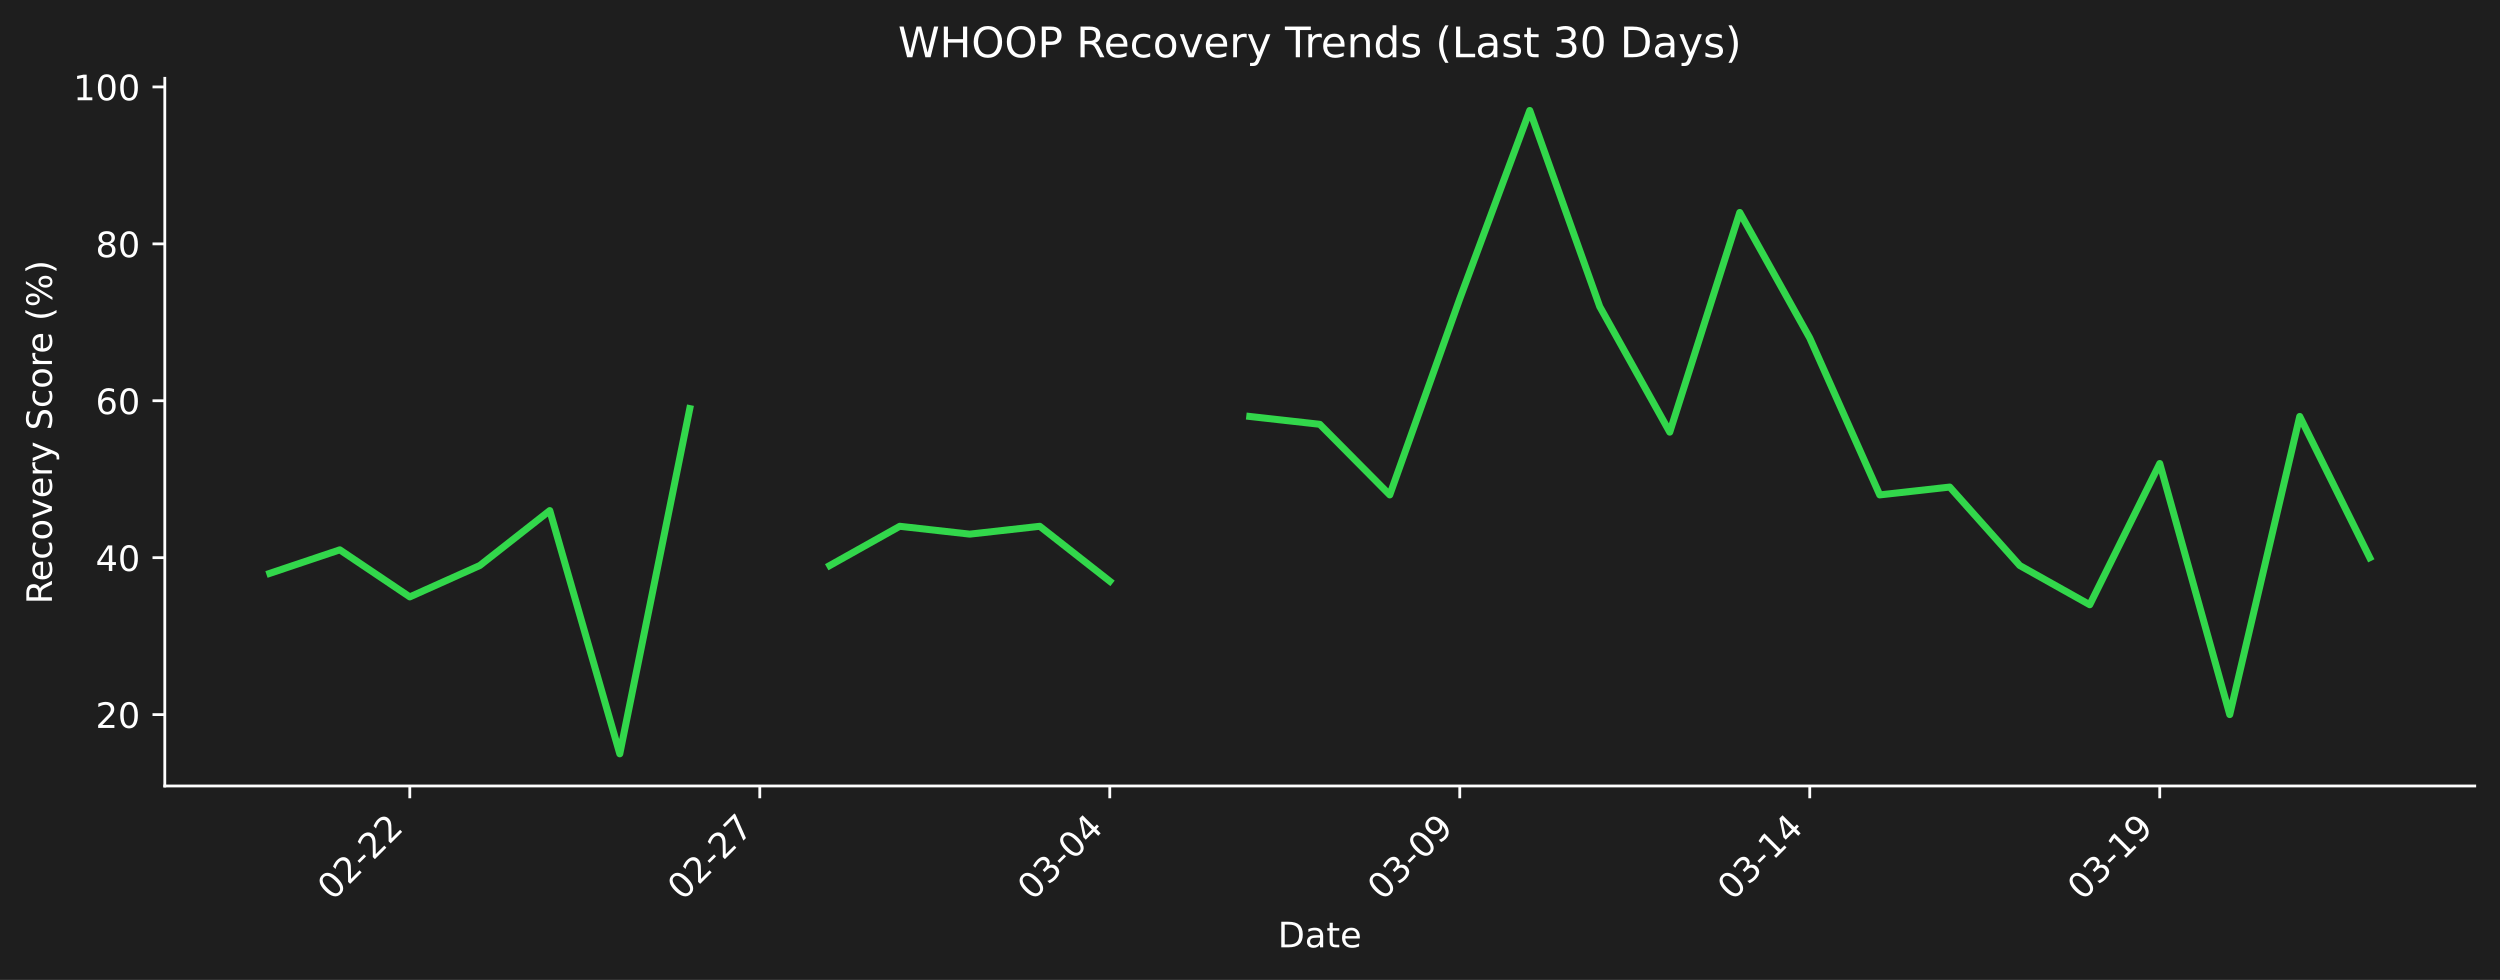
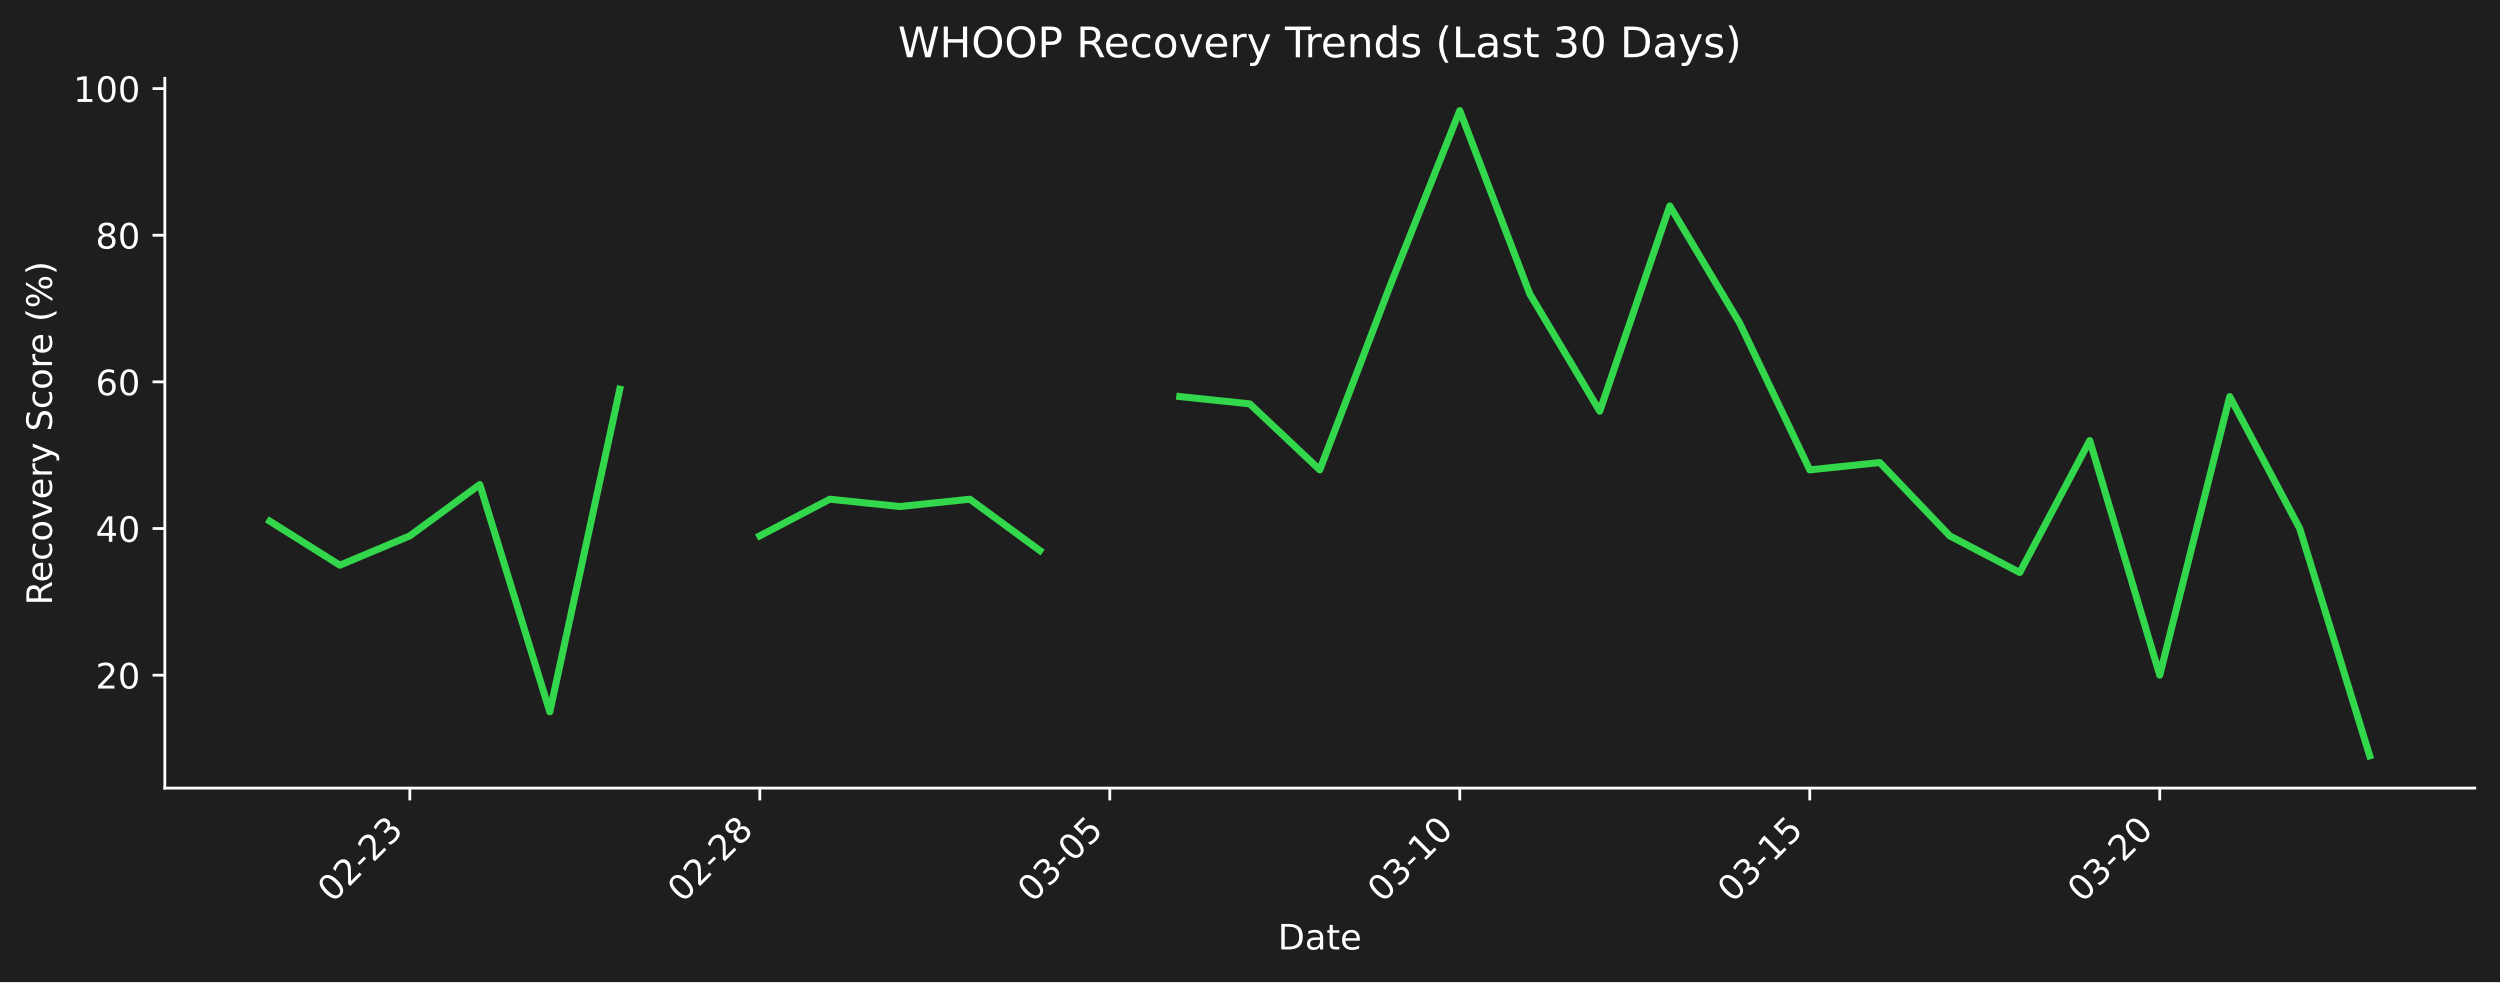
- <svg xmlns="http://www.w3.org/2000/svg" xmlns:xlink="http://www.w3.org/1999/xlink" width="712.496pt" height="279.271pt" viewBox="0 0 712.496 279.271" version="1.1">
+ <svg xmlns="http://www.w3.org/2000/svg" xmlns:xlink="http://www.w3.org/1999/xlink" width="712.361pt" height="279.832pt" viewBox="0 0 712.361 279.832" version="1.1">
  <defs>
    <style type="text/css">*{stroke-linejoin: round; stroke-linecap: butt}</style>
  </defs>
  <g id="figure_1">
    <g id="patch_1">
-       <path d="M 0 279.271  L 712.496 279.271  L 712.496 0  L 0 0  z " style="fill: #1e1e1e" />
+       <path d="M 0 279.832  L 712.361 279.832  L 712.361 0  L 0 0  z " style="fill: #1e1e1e" />
    </g>
    <g id="axes_1">
      <g id="patch_2">
-         <path d="M 46.966 224.002  L 705.296 224.002  L 705.296 22.318  L 46.966 22.318  L 46.966 224.002  z " style="fill: none" />
+         <path d="M 46.966 224.563  L 705.161 224.563  L 705.161 22.318  L 46.966 22.318  L 46.966 224.563  z " style="fill: none" />
      </g>
      <g id="matplotlib.axis_1">
        <g id="xtick_1">
          <g id="line2d_1">
            <defs>
-               <path id="m01c6c70c5a" d="M 0 0  L 0 3.5  " style="stroke: #ffffff; stroke-width: 0.8" />
+               <path id="me375420603" d="M 0 0  L 0 3.5  " style="stroke: #ffffff; stroke-width: 0.8" />
            </defs>
            <g>
-               <use xlink:href="#m01c6c70c5a" x="116.789" y="224.002" style="fill: #ffffff; stroke: #ffffff; stroke-width: 0.8" />
+               <use xlink:href="#me375420603" x="116.774" y="224.563" style="fill: #ffffff; stroke: #ffffff; stroke-width: 0.8" />
            </g>
          </g>
          <g id="text_1">
-             <g style="fill: #ffffff" transform="translate(94.77097 256.9221) rotate(-45) scale(0.1 -0.1)">
+             <g style="fill: #ffffff" transform="translate(94.75665 257.483) rotate(-45) scale(0.1 -0.1)">
              <defs>
                <path id="DejaVuSans-30" d="M 2034 4250  Q 1547 4250 1301 3770  Q 1056 3291 1056 2328  Q 1056 1369 1301 889  Q 1547 409 2034 409  Q 2525 409 2770 889  Q 3016 1369 3016 2328  Q 3016 3291 2770 3770  Q 2525 4250 2034 4250  z M 2034 4750  Q 2819 4750 3233 4129  Q 3647 3509 3647 2328  Q 3647 1150 3233 529  Q 2819 -91 2034 -91  Q 1250 -91 836 529  Q 422 1150 422 2328  Q 422 3509 836 4129  Q 1250 4750 2034 4750  z " transform="scale(0.015625)" />
                <path id="DejaVuSans-32" d="M 1228 531  L 3431 531  L 3431 0  L 469 0  L 469 531  Q 828 903 1448 1529  Q 2069 2156 2228 2338  Q 2531 2678 2651 2914  Q 2772 3150 2772 3378  Q 2772 3750 2511 3984  Q 2250 4219 1831 4219  Q 1534 4219 1204 4116  Q 875 4013 500 3803  L 500 4441  Q 881 4594 1212 4672  Q 1544 4750 1819 4750  Q 2544 4750 2975 4387  Q 3406 4025 3406 3419  Q 3406 3131 3298 2873  Q 3191 2616 2906 2266  Q 2828 2175 2409 1742  Q 1991 1309 1228 531  z " transform="scale(0.015625)" />
                <path id="DejaVuSans-2d" d="M 313 2009  L 1997 2009  L 1997 1497  L 313 1497  L 313 2009  z " transform="scale(0.015625)" />
+                 <path id="DejaVuSans-33" d="M 2597 2516  Q 3050 2419 3304 2112  Q 3559 1806 3559 1356  Q 3559 666 3084 287  Q 2609 -91 1734 -91  Q 1441 -91 1130 -33  Q 819 25 488 141  L 488 750  Q 750 597 1062 519  Q 1375 441 1716 441  Q 2309 441 2620 675  Q 2931 909 2931 1356  Q 2931 1769 2642 2001  Q 2353 2234 1838 2234  L 1294 2234  L 1294 2753  L 1863 2753  Q 2328 2753 2575 2939  Q 2822 3125 2822 3475  Q 2822 3834 2567 4026  Q 2313 4219 1838 4219  Q 1578 4219 1281 4162  Q 984 4106 628 3988  L 628 4550  Q 988 4650 1302 4700  Q 1616 4750 1894 4750  Q 2613 4750 3031 4423  Q 3450 4097 3450 3541  Q 3450 3153 3228 2886  Q 3006 2619 2597 2516  z " transform="scale(0.015625)" />
              </defs>
              <use xlink:href="#DejaVuSans-30" />
              <use xlink:href="#DejaVuSans-32" transform="translate(63.62305 0)" />
              <use xlink:href="#DejaVuSans-2d" transform="translate(127.2461 0)" />
              <use xlink:href="#DejaVuSans-32" transform="translate(163.3301 0)" />
-               <use xlink:href="#DejaVuSans-32" transform="translate(226.9531 0)" />
+               <use xlink:href="#DejaVuSans-33" transform="translate(226.9531 0)" />
            </g>
          </g>
        </g>
        <g id="xtick_2">
          <g id="line2d_2">
            <g>
-               <use xlink:href="#m01c6c70c5a" x="216.535" y="224.002" style="fill: #ffffff; stroke: #ffffff; stroke-width: 0.8" />
+               <use xlink:href="#me375420603" x="216.501" y="224.563" style="fill: #ffffff; stroke: #ffffff; stroke-width: 0.8" />
            </g>
          </g>
          <g id="text_2">
-             <g style="fill: #ffffff" transform="translate(194.5179 256.9221) rotate(-45) scale(0.1 -0.1)">
-               <defs>
-                 <path id="DejaVuSans-37" d="M 525 4666  L 3525 4666  L 3525 4397  L 1831 0  L 1172 0  L 2766 4134  L 525 4134  L 525 4666  z " transform="scale(0.015625)" />
+             <g style="fill: #ffffff" transform="translate(194.4832 257.483) rotate(-45) scale(0.1 -0.1)">
+               <defs>
+                 <path id="DejaVuSans-38" d="M 2034 2216  Q 1584 2216 1326 1975  Q 1069 1734 1069 1313  Q 1069 891 1326 650  Q 1584 409 2034 409  Q 2484 409 2743 651  Q 3003 894 3003 1313  Q 3003 1734 2745 1975  Q 2488 2216 2034 2216  z M 1403 2484  Q 997 2584 770 2862  Q 544 3141 544 3541  Q 544 4100 942 4425  Q 1341 4750 2034 4750  Q 2731 4750 3128 4425  Q 3525 4100 3525 3541  Q 3525 3141 3298 2862  Q 3072 2584 2669 2484  Q 3125 2378 3379 2068  Q 3634 1759 3634 1313  Q 3634 634 3220 271  Q 2806 -91 2034 -91  Q 1263 -91 848 271  Q 434 634 434 1313  Q 434 1759 690 2068  Q 947 2378 1403 2484  z M 1172 3481  Q 1172 3119 1398 2916  Q 1625 2713 2034 2713  Q 2441 2713 2670 2916  Q 2900 3119 2900 3481  Q 2900 3844 2670 4047  Q 2441 4250 2034 4250  Q 1625 4250 1398 4047  Q 1172 3844 1172 3481  z " transform="scale(0.015625)" />
              </defs>
              <use xlink:href="#DejaVuSans-30" />
              <use xlink:href="#DejaVuSans-32" transform="translate(63.62305 0)" />
              <use xlink:href="#DejaVuSans-2d" transform="translate(127.2461 0)" />
              <use xlink:href="#DejaVuSans-32" transform="translate(163.3301 0)" />
-               <use xlink:href="#DejaVuSans-37" transform="translate(226.9531 0)" />
+               <use xlink:href="#DejaVuSans-38" transform="translate(226.9531 0)" />
            </g>
          </g>
        </g>
        <g id="xtick_3">
          <g id="line2d_3">
            <g>
-               <use xlink:href="#m01c6c70c5a" x="316.282" y="224.002" style="fill: #ffffff; stroke: #ffffff; stroke-width: 0.8" />
+               <use xlink:href="#me375420603" x="316.227" y="224.563" style="fill: #ffffff; stroke: #ffffff; stroke-width: 0.8" />
            </g>
          </g>
          <g id="text_3">
-             <g style="fill: #ffffff" transform="translate(294.2649 256.9221) rotate(-45) scale(0.1 -0.1)">
-               <defs>
-                 <path id="DejaVuSans-33" d="M 2597 2516  Q 3050 2419 3304 2112  Q 3559 1806 3559 1356  Q 3559 666 3084 287  Q 2609 -91 1734 -91  Q 1441 -91 1130 -33  Q 819 25 488 141  L 488 750  Q 750 597 1062 519  Q 1375 441 1716 441  Q 2309 441 2620 675  Q 2931 909 2931 1356  Q 2931 1769 2642 2001  Q 2353 2234 1838 2234  L 1294 2234  L 1294 2753  L 1863 2753  Q 2328 2753 2575 2939  Q 2822 3125 2822 3475  Q 2822 3834 2567 4026  Q 2313 4219 1838 4219  Q 1578 4219 1281 4162  Q 984 4106 628 3988  L 628 4550  Q 988 4650 1302 4700  Q 1616 4750 1894 4750  Q 2613 4750 3031 4423  Q 3450 4097 3450 3541  Q 3450 3153 3228 2886  Q 3006 2619 2597 2516  z " transform="scale(0.015625)" />
-                 <path id="DejaVuSans-34" d="M 2419 4116  L 825 1625  L 2419 1625  L 2419 4116  z M 2253 4666  L 3047 4666  L 3047 1625  L 3713 1625  L 3713 1100  L 3047 1100  L 3047 0  L 2419 0  L 2419 1100  L 313 1100  L 313 1709  L 2253 4666  z " transform="scale(0.015625)" />
+             <g style="fill: #ffffff" transform="translate(294.2097 257.483) rotate(-45) scale(0.1 -0.1)">
+               <defs>
+                 <path id="DejaVuSans-35" d="M 691 4666  L 3169 4666  L 3169 4134  L 1269 4134  L 1269 2991  Q 1406 3038 1543 3061  Q 1681 3084 1819 3084  Q 2600 3084 3056 2656  Q 3513 2228 3513 1497  Q 3513 744 3044 326  Q 2575 -91 1722 -91  Q 1428 -91 1123 -41  Q 819 9 494 109  L 494 744  Q 775 591 1075 516  Q 1375 441 1709 441  Q 2250 441 2565 725  Q 2881 1009 2881 1497  Q 2881 1984 2565 2268  Q 2250 2553 1709 2553  Q 1456 2553 1204 2497  Q 953 2441 691 2322  L 691 4666  z " transform="scale(0.015625)" />
              </defs>
              <use xlink:href="#DejaVuSans-30" />
              <use xlink:href="#DejaVuSans-33" transform="translate(63.62305 0)" />
              <use xlink:href="#DejaVuSans-2d" transform="translate(127.2461 0)" />
              <use xlink:href="#DejaVuSans-30" transform="translate(163.3301 0)" />
-               <use xlink:href="#DejaVuSans-34" transform="translate(226.9531 0)" />
+               <use xlink:href="#DejaVuSans-35" transform="translate(226.9531 0)" />
            </g>
          </g>
        </g>
        <g id="xtick_4">
          <g id="line2d_4">
            <g>
-               <use xlink:href="#m01c6c70c5a" x="416.029" y="224.002" style="fill: #ffffff; stroke: #ffffff; stroke-width: 0.8" />
+               <use xlink:href="#me375420603" x="415.954" y="224.563" style="fill: #ffffff; stroke: #ffffff; stroke-width: 0.8" />
            </g>
          </g>
          <g id="text_4">
-             <g style="fill: #ffffff" transform="translate(394.0119 256.9221) rotate(-45) scale(0.1 -0.1)">
-               <defs>
-                 <path id="DejaVuSans-39" d="M 703 97  L 703 672  Q 941 559 1184 500  Q 1428 441 1663 441  Q 2288 441 2617 861  Q 2947 1281 2994 2138  Q 2813 1869 2534 1725  Q 2256 1581 1919 1581  Q 1219 1581 811 2004  Q 403 2428 403 3163  Q 403 3881 828 4315  Q 1253 4750 1959 4750  Q 2769 4750 3195 4129  Q 3622 3509 3622 2328  Q 3622 1225 3098 567  Q 2575 -91 1691 -91  Q 1453 -91 1209 -44  Q 966 3 703 97  z M 1959 2075  Q 2384 2075 2632 2365  Q 2881 2656 2881 3163  Q 2881 3666 2632 3958  Q 2384 4250 1959 4250  Q 1534 4250 1286 3958  Q 1038 3666 1038 3163  Q 1038 2656 1286 2365  Q 1534 2075 1959 2075  z " transform="scale(0.015625)" />
+             <g style="fill: #ffffff" transform="translate(393.9362 257.483) rotate(-45) scale(0.1 -0.1)">
+               <defs>
+                 <path id="DejaVuSans-31" d="M 794 531  L 1825 531  L 1825 4091  L 703 3866  L 703 4441  L 1819 4666  L 2450 4666  L 2450 531  L 3481 531  L 3481 0  L 794 0  L 794 531  z " transform="scale(0.015625)" />
              </defs>
              <use xlink:href="#DejaVuSans-30" />
              <use xlink:href="#DejaVuSans-33" transform="translate(63.62305 0)" />
              <use xlink:href="#DejaVuSans-2d" transform="translate(127.2461 0)" />
-               <use xlink:href="#DejaVuSans-30" transform="translate(163.3301 0)" />
-               <use xlink:href="#DejaVuSans-39" transform="translate(226.9531 0)" />
+               <use xlink:href="#DejaVuSans-31" transform="translate(163.3301 0)" />
+               <use xlink:href="#DejaVuSans-30" transform="translate(226.9531 0)" />
            </g>
          </g>
        </g>
        <g id="xtick_5">
          <g id="line2d_5">
            <g>
-               <use xlink:href="#m01c6c70c5a" x="515.776" y="224.002" style="fill: #ffffff; stroke: #ffffff; stroke-width: 0.8" />
+               <use xlink:href="#me375420603" x="515.68" y="224.563" style="fill: #ffffff; stroke: #ffffff; stroke-width: 0.8" />
            </g>
          </g>
          <g id="text_5">
-             <g style="fill: #ffffff" transform="translate(493.7588 256.9221) rotate(-45) scale(0.1 -0.1)">
-               <defs>
-                 <path id="DejaVuSans-31" d="M 794 531  L 1825 531  L 1825 4091  L 703 3866  L 703 4441  L 1819 4666  L 2450 4666  L 2450 531  L 3481 531  L 3481 0  L 794 0  L 794 531  z " transform="scale(0.015625)" />
-               </defs>
+             <g style="fill: #ffffff" transform="translate(493.6627 257.483) rotate(-45) scale(0.1 -0.1)">
              <use xlink:href="#DejaVuSans-30" />
              <use xlink:href="#DejaVuSans-33" transform="translate(63.62305 0)" />
              <use xlink:href="#DejaVuSans-2d" transform="translate(127.2461 0)" />
              <use xlink:href="#DejaVuSans-31" transform="translate(163.3301 0)" />
-               <use xlink:href="#DejaVuSans-34" transform="translate(226.9531 0)" />
+               <use xlink:href="#DejaVuSans-35" transform="translate(226.9531 0)" />
            </g>
          </g>
        </g>
        <g id="xtick_6">
          <g id="line2d_6">
            <g>
-               <use xlink:href="#m01c6c70c5a" x="615.523" y="224.002" style="fill: #ffffff; stroke: #ffffff; stroke-width: 0.8" />
+               <use xlink:href="#me375420603" x="615.407" y="224.563" style="fill: #ffffff; stroke: #ffffff; stroke-width: 0.8" />
            </g>
          </g>
          <g id="text_6">
-             <g style="fill: #ffffff" transform="translate(593.5058 256.9221) rotate(-45) scale(0.1 -0.1)">
+             <g style="fill: #ffffff" transform="translate(593.3892 257.483) rotate(-45) scale(0.1 -0.1)">
              <use xlink:href="#DejaVuSans-30" />
              <use xlink:href="#DejaVuSans-33" transform="translate(63.62305 0)" />
              <use xlink:href="#DejaVuSans-2d" transform="translate(127.2461 0)" />
-               <use xlink:href="#DejaVuSans-31" transform="translate(163.3301 0)" />
-               <use xlink:href="#DejaVuSans-39" transform="translate(226.9531 0)" />
+               <use xlink:href="#DejaVuSans-32" transform="translate(163.3301 0)" />
+               <use xlink:href="#DejaVuSans-30" transform="translate(226.9531 0)" />
            </g>
          </g>
        </g>
        <g id="text_7">
-           <g style="fill: #ffffff" transform="translate(364.1798 269.9911) scale(0.1 -0.1)">
+           <g style="fill: #ffffff" transform="translate(364.1123 270.552) scale(0.1 -0.1)">
            <defs>
              <path id="DejaVuSans-44" d="M 1259 4147  L 1259 519  L 2022 519  Q 2988 519 3436 956  Q 3884 1394 3884 2338  Q 3884 3275 3436 3711  Q 2988 4147 2022 4147  L 1259 4147  z M 628 4666  L 1925 4666  Q 3281 4666 3915 4102  Q 4550 3538 4550 2338  Q 4550 1131 3912 565  Q 3275 0 1925 0  L 628 0  L 628 4666  z " transform="scale(0.015625)" />
              <path id="DejaVuSans-61" d="M 2194 1759  Q 1497 1759 1228 1600  Q 959 1441 959 1056  Q 959 750 1161 570  Q 1363 391 1709 391  Q 2188 391 2477 730  Q 2766 1069 2766 1631  L 2766 1759  L 2194 1759  z M 3341 1997  L 3341 0  L 2766 0  L 2766 531  Q 2569 213 2275 61  Q 1981 -91 1556 -91  Q 1019 -91 701 211  Q 384 513 384 1019  Q 384 1609 779 1909  Q 1175 2209 1959 2209  L 2766 2209  L 2766 2266  Q 2766 2663 2505 2880  Q 2244 3097 1772 3097  Q 1472 3097 1187 3025  Q 903 2953 641 2809  L 641 3341  Q 956 3463 1253 3523  Q 1550 3584 1831 3584  Q 2591 3584 2966 3190  Q 3341 2797 3341 1997  z " transform="scale(0.015625)" />
              <path id="DejaVuSans-74" d="M 1172 4494  L 1172 3500  L 2356 3500  L 2356 3053  L 1172 3053  L 1172 1153  Q 1172 725 1289 603  Q 1406 481 1766 481  L 2356 481  L 2356 0  L 1766 0  Q 1100 0 847 248  Q 594 497 594 1153  L 594 3053  L 172 3053  L 172 3500  L 594 3500  L 594 4494  L 1172 4494  z " transform="scale(0.015625)" />
              <path id="DejaVuSans-65" d="M 3597 1894  L 3597 1613  L 953 1613  Q 991 1019 1311 708  Q 1631 397 2203 397  Q 2534 397 2845 478  Q 3156 559 3463 722  L 3463 178  Q 3153 47 2828 -22  Q 2503 -91 2169 -91  Q 1331 -91 842 396  Q 353 884 353 1716  Q 353 2575 817 3079  Q 1281 3584 2069 3584  Q 2775 3584 3186 3129  Q 3597 2675 3597 1894  z M 3022 2063  Q 3016 2534 2758 2815  Q 2500 3097 2075 3097  Q 1594 3097 1305 2825  Q 1016 2553 972 2059  L 3022 2063  z " transform="scale(0.015625)" />
            </defs>
            <use xlink:href="#DejaVuSans-44" />
            <use xlink:href="#DejaVuSans-61" transform="translate(77.00195 0)" />
            <use xlink:href="#DejaVuSans-74" transform="translate(138.2812 0)" />
            <use xlink:href="#DejaVuSans-65" transform="translate(177.4902 0)" />
          </g>
        </g>
      </g>
      <g id="matplotlib.axis_2">
        <g id="ytick_1">
          <g id="line2d_7">
            <defs>
-               <path id="mbb703331aa" d="M 0 0  L -3.5 0  " style="stroke: #ffffff; stroke-width: 0.8" />
+               <path id="ma312ea00e5" d="M 0 0  L -3.5 0  " style="stroke: #ffffff; stroke-width: 0.8" />
            </defs>
            <g>
-               <use xlink:href="#mbb703331aa" x="46.966" y="203.655" style="fill: #ffffff; stroke: #ffffff; stroke-width: 0.8" />
+               <use xlink:href="#ma312ea00e5" x="46.966" y="192.388" style="fill: #ffffff; stroke: #ffffff; stroke-width: 0.8" />
            </g>
          </g>
          <g id="text_8">
-             <g style="fill: #ffffff" transform="translate(27.24063 207.4541) scale(0.1 -0.1)">
+             <g style="fill: #ffffff" transform="translate(27.24063 196.187) scale(0.1 -0.1)">
              <use xlink:href="#DejaVuSans-32" />
              <use xlink:href="#DejaVuSans-30" transform="translate(63.62305 0)" />
            </g>
          </g>
        </g>
        <g id="ytick_2">
          <g id="line2d_8">
            <g>
-               <use xlink:href="#mbb703331aa" x="46.966" y="158.936" style="fill: #ffffff; stroke: #ffffff; stroke-width: 0.8" />
+               <use xlink:href="#ma312ea00e5" x="46.966" y="150.602" style="fill: #ffffff; stroke: #ffffff; stroke-width: 0.8" />
            </g>
          </g>
          <g id="text_9">
-             <g style="fill: #ffffff" transform="translate(27.24063 162.7348) scale(0.1 -0.1)">
+             <g style="fill: #ffffff" transform="translate(27.24063 154.4008) scale(0.1 -0.1)">
+               <defs>
+                 <path id="DejaVuSans-34" d="M 2419 4116  L 825 1625  L 2419 1625  L 2419 4116  z M 2253 4666  L 3047 4666  L 3047 1625  L 3713 1625  L 3713 1100  L 3047 1100  L 3047 0  L 2419 0  L 2419 1100  L 313 1100  L 313 1709  L 2253 4666  z " transform="scale(0.015625)" />
+               </defs>
              <use xlink:href="#DejaVuSans-34" />
              <use xlink:href="#DejaVuSans-30" transform="translate(63.62305 0)" />
            </g>
          </g>
        </g>
        <g id="ytick_3">
          <g id="line2d_9">
            <g>
-               <use xlink:href="#mbb703331aa" x="46.966" y="114.216" style="fill: #ffffff; stroke: #ffffff; stroke-width: 0.8" />
+               <use xlink:href="#ma312ea00e5" x="46.966" y="108.815" style="fill: #ffffff; stroke: #ffffff; stroke-width: 0.8" />
            </g>
          </g>
          <g id="text_10">
-             <g style="fill: #ffffff" transform="translate(27.24063 118.0155) scale(0.1 -0.1)">
+             <g style="fill: #ffffff" transform="translate(27.24063 112.6147) scale(0.1 -0.1)">
              <defs>
                <path id="DejaVuSans-36" d="M 2113 2584  Q 1688 2584 1439 2293  Q 1191 2003 1191 1497  Q 1191 994 1439 701  Q 1688 409 2113 409  Q 2538 409 2786 701  Q 3034 994 3034 1497  Q 3034 2003 2786 2293  Q 2538 2584 2113 2584  z M 3366 4563  L 3366 3988  Q 3128 4100 2886 4159  Q 2644 4219 2406 4219  Q 1781 4219 1451 3797  Q 1122 3375 1075 2522  Q 1259 2794 1537 2939  Q 1816 3084 2150 3084  Q 2853 3084 3261 2657  Q 3669 2231 3669 1497  Q 3669 778 3244 343  Q 2819 -91 2113 -91  Q 1303 -91 875 529  Q 447 1150 447 2328  Q 447 3434 972 4092  Q 1497 4750 2381 4750  Q 2619 4750 2861 4703  Q 3103 4656 3366 4563  z " transform="scale(0.015625)" />
              </defs>
              <use xlink:href="#DejaVuSans-36" />
              <use xlink:href="#DejaVuSans-30" transform="translate(63.62305 0)" />
            </g>
          </g>
        </g>
        <g id="ytick_4">
          <g id="line2d_10">
            <g>
-               <use xlink:href="#mbb703331aa" x="46.966" y="69.497" style="fill: #ffffff; stroke: #ffffff; stroke-width: 0.8" />
+               <use xlink:href="#ma312ea00e5" x="46.966" y="67.029" style="fill: #ffffff; stroke: #ffffff; stroke-width: 0.8" />
            </g>
          </g>
          <g id="text_11">
-             <g style="fill: #ffffff" transform="translate(27.24063 73.29621) scale(0.1 -0.1)">
-               <defs>
-                 <path id="DejaVuSans-38" d="M 2034 2216  Q 1584 2216 1326 1975  Q 1069 1734 1069 1313  Q 1069 891 1326 650  Q 1584 409 2034 409  Q 2484 409 2743 651  Q 3003 894 3003 1313  Q 3003 1734 2745 1975  Q 2488 2216 2034 2216  z M 1403 2484  Q 997 2584 770 2862  Q 544 3141 544 3541  Q 544 4100 942 4425  Q 1341 4750 2034 4750  Q 2731 4750 3128 4425  Q 3525 4100 3525 3541  Q 3525 3141 3298 2862  Q 3072 2584 2669 2484  Q 3125 2378 3379 2068  Q 3634 1759 3634 1313  Q 3634 634 3220 271  Q 2806 -91 2034 -91  Q 1263 -91 848 271  Q 434 634 434 1313  Q 434 1759 690 2068  Q 947 2378 1403 2484  z M 1172 3481  Q 1172 3119 1398 2916  Q 1625 2713 2034 2713  Q 2441 2713 2670 2916  Q 2900 3119 2900 3481  Q 2900 3844 2670 4047  Q 2441 4250 2034 4250  Q 1625 4250 1398 4047  Q 1172 3844 1172 3481  z " transform="scale(0.015625)" />
-               </defs>
+             <g style="fill: #ffffff" transform="translate(27.24063 70.82852) scale(0.1 -0.1)">
              <use xlink:href="#DejaVuSans-38" />
              <use xlink:href="#DejaVuSans-30" transform="translate(63.62305 0)" />
            </g>
          </g>
        </g>
        <g id="ytick_5">
          <g id="line2d_11">
            <g>
-               <use xlink:href="#mbb703331aa" x="46.966" y="24.778" style="fill: #ffffff; stroke: #ffffff; stroke-width: 0.8" />
+               <use xlink:href="#ma312ea00e5" x="46.966" y="25.243" style="fill: #ffffff; stroke: #ffffff; stroke-width: 0.8" />
            </g>
          </g>
          <g id="text_12">
-             <g style="fill: #ffffff" transform="translate(20.87813 28.57691) scale(0.1 -0.1)">
+             <g style="fill: #ffffff" transform="translate(20.87813 29.04237) scale(0.1 -0.1)">
              <use xlink:href="#DejaVuSans-31" />
              <use xlink:href="#DejaVuSans-30" transform="translate(63.62305 0)" />
              <use xlink:href="#DejaVuSans-30" transform="translate(127.2461 0)" />
            </g>
          </g>
        </g>
        <g id="text_13">
-           <g style="fill: #ffffff" transform="translate(14.79844 172.1781) rotate(-90) scale(0.1 -0.1)">
+           <g style="fill: #ffffff" transform="translate(14.79844 172.4586) rotate(-90) scale(0.1 -0.1)">
            <defs>
              <path id="DejaVuSans-52" d="M 2841 2188  Q 3044 2119 3236 1894  Q 3428 1669 3622 1275  L 4263 0  L 3584 0  L 2988 1197  Q 2756 1666 2539 1819  Q 2322 1972 1947 1972  L 1259 1972  L 1259 0  L 628 0  L 628 4666  L 2053 4666  Q 2853 4666 3247 4331  Q 3641 3997 3641 3322  Q 3641 2881 3436 2590  Q 3231 2300 2841 2188  z M 1259 4147  L 1259 2491  L 2053 2491  Q 2509 2491 2742 2702  Q 2975 2913 2975 3322  Q 2975 3731 2742 3939  Q 2509 4147 2053 4147  L 1259 4147  z " transform="scale(0.015625)" />
              <path id="DejaVuSans-63" d="M 3122 3366  L 3122 2828  Q 2878 2963 2633 3030  Q 2388 3097 2138 3097  Q 1578 3097 1268 2742  Q 959 2388 959 1747  Q 959 1106 1268 751  Q 1578 397 2138 397  Q 2388 397 2633 464  Q 2878 531 3122 666  L 3122 134  Q 2881 22 2623 -34  Q 2366 -91 2075 -91  Q 1284 -91 818 406  Q 353 903 353 1747  Q 353 2603 823 3093  Q 1294 3584 2113 3584  Q 2378 3584 2631 3529  Q 2884 3475 3122 3366  z " transform="scale(0.015625)" />
              <path id="DejaVuSans-6f" d="M 1959 3097  Q 1497 3097 1228 2736  Q 959 2375 959 1747  Q 959 1119 1226 758  Q 1494 397 1959 397  Q 2419 397 2687 759  Q 2956 1122 2956 1747  Q 2956 2369 2687 2733  Q 2419 3097 1959 3097  z M 1959 3584  Q 2709 3584 3137 3096  Q 3566 2609 3566 1747  Q 3566 888 3137 398  Q 2709 -91 1959 -91  Q 1206 -91 779 398  Q 353 888 353 1747  Q 353 2609 779 3096  Q 1206 3584 1959 3584  z " transform="scale(0.015625)" />
              <path id="DejaVuSans-76" d="M 191 3500  L 800 3500  L 1894 563  L 2988 3500  L 3597 3500  L 2284 0  L 1503 0  L 191 3500  z " transform="scale(0.015625)" />
              <path id="DejaVuSans-72" d="M 2631 2963  Q 2534 3019 2420 3045  Q 2306 3072 2169 3072  Q 1681 3072 1420 2755  Q 1159 2438 1159 1844  L 1159 0  L 581 0  L 581 3500  L 1159 3500  L 1159 2956  Q 1341 3275 1631 3429  Q 1922 3584 2338 3584  Q 2397 3584 2469 3576  Q 2541 3569 2628 3553  L 2631 2963  z " transform="scale(0.015625)" />
              <path id="DejaVuSans-79" d="M 2059 -325  Q 1816 -950 1584 -1140  Q 1353 -1331 966 -1331  L 506 -1331  L 506 -850  L 844 -850  Q 1081 -850 1212 -737  Q 1344 -625 1503 -206  L 1606 56  L 191 3500  L 800 3500  L 1894 763  L 2988 3500  L 3597 3500  L 2059 -325  z " transform="scale(0.015625)" />
              <path id="DejaVuSans-20" transform="scale(0.015625)" />
              <path id="DejaVuSans-53" d="M 3425 4513  L 3425 3897  Q 3066 4069 2747 4153  Q 2428 4238 2131 4238  Q 1616 4238 1336 4038  Q 1056 3838 1056 3469  Q 1056 3159 1242 3001  Q 1428 2844 1947 2747  L 2328 2669  Q 3034 2534 3370 2195  Q 3706 1856 3706 1288  Q 3706 609 3251 259  Q 2797 -91 1919 -91  Q 1588 -91 1214 -16  Q 841 59 441 206  L 441 856  Q 825 641 1194 531  Q 1563 422 1919 422  Q 2459 422 2753 634  Q 3047 847 3047 1241  Q 3047 1584 2836 1778  Q 2625 1972 2144 2069  L 1759 2144  Q 1053 2284 737 2584  Q 422 2884 422 3419  Q 422 4038 858 4394  Q 1294 4750 2059 4750  Q 2388 4750 2728 4690  Q 3069 4631 3425 4513  z " transform="scale(0.015625)" />
              <path id="DejaVuSans-28" d="M 1984 4856  Q 1566 4138 1362 3434  Q 1159 2731 1159 2009  Q 1159 1288 1364 580  Q 1569 -128 1984 -844  L 1484 -844  Q 1016 -109 783 600  Q 550 1309 550 2009  Q 550 2706 781 3412  Q 1013 4119 1484 4856  L 1984 4856  z " transform="scale(0.015625)" />
              <path id="DejaVuSans-25" d="M 4653 2053  Q 4381 2053 4226 1822  Q 4072 1591 4072 1178  Q 4072 772 4226 539  Q 4381 306 4653 306  Q 4919 306 5073 539  Q 5228 772 5228 1178  Q 5228 1588 5073 1820  Q 4919 2053 4653 2053  z M 4653 2450  Q 5147 2450 5437 2106  Q 5728 1763 5728 1178  Q 5728 594 5436 251  Q 5144 -91 4653 -91  Q 4153 -91 3862 251  Q 3572 594 3572 1178  Q 3572 1766 3864 2108  Q 4156 2450 4653 2450  z M 1428 4353  Q 1159 4353 1004 4120  Q 850 3888 850 3481  Q 850 3069 1003 2837  Q 1156 2606 1428 2606  Q 1700 2606 1854 2837  Q 2009 3069 2009 3481  Q 2009 3884 1853 4118  Q 1697 4353 1428 4353  z M 4250 4750  L 4750 4750  L 1831 -91  L 1331 -91  L 4250 4750  z M 1428 4750  Q 1922 4750 2215 4408  Q 2509 4066 2509 3481  Q 2509 2891 2217 2550  Q 1925 2209 1428 2209  Q 931 2209 642 2551  Q 353 2894 353 3481  Q 353 4063 643 4406  Q 934 4750 1428 4750  z " transform="scale(0.015625)" />
              <path id="DejaVuSans-29" d="M 513 4856  L 1013 4856  Q 1481 4119 1714 3412  Q 1947 2706 1947 2009  Q 1947 1309 1714 600  Q 1481 -109 1013 -844  L 513 -844  Q 928 -128 1133 580  Q 1338 1288 1338 2009  Q 1338 2731 1133 3434  Q 928 4138 513 4856  z " transform="scale(0.015625)" />
            </defs>
            <use xlink:href="#DejaVuSans-52" />
            <use xlink:href="#DejaVuSans-65" transform="translate(64.98242 0)" />
            <use xlink:href="#DejaVuSans-63" transform="translate(126.5059 0)" />
            <use xlink:href="#DejaVuSans-6f" transform="translate(181.4863 0)" />
            <use xlink:href="#DejaVuSans-76" transform="translate(242.668 0)" />
            <use xlink:href="#DejaVuSans-65" transform="translate(301.8477 0)" />
            <use xlink:href="#DejaVuSans-72" transform="translate(363.3711 0)" />
            <use xlink:href="#DejaVuSans-79" transform="translate(404.4844 0)" />
            <use xlink:href="#DejaVuSans-20" transform="translate(463.6641 0)" />
            <use xlink:href="#DejaVuSans-53" transform="translate(495.4512 0)" />
            <use xlink:href="#DejaVuSans-63" transform="translate(558.9277 0)" />
            <use xlink:href="#DejaVuSans-6f" transform="translate(613.9082 0)" />
            <use xlink:href="#DejaVuSans-72" transform="translate(675.0898 0)" />
            <use xlink:href="#DejaVuSans-65" transform="translate(713.9531 0)" />
            <use xlink:href="#DejaVuSans-20" transform="translate(775.4766 0)" />
            <use xlink:href="#DejaVuSans-28" transform="translate(807.2637 0)" />
            <use xlink:href="#DejaVuSans-25" transform="translate(846.2773 0)" />
            <use xlink:href="#DejaVuSans-29" transform="translate(941.2969 0)" />
          </g>
        </g>
      </g>
      <g id="line2d_12">
-         <path d="M 76.89 163.408  L 96.839 156.7  L 116.789 170.115  L 136.738 161.172  L 156.687 145.52  L 176.637 214.835  L 196.586 116.452  M 236.485 161.172  L 256.434 149.992  L 276.384 152.228  L 296.333 149.992  L 316.282 165.643  M 356.181 118.688  L 376.131 120.924  L 396.08 141.048  L 416.029 85.149  L 435.979 31.486  L 455.928 87.385  L 475.878 123.16  L 495.827 60.553  L 515.776 96.329  L 535.726 141.048  L 555.675 138.812  L 575.625 161.172  L 595.574 172.351  L 615.523 132.104  L 635.473 203.655  L 655.422 118.688  L 675.372 158.936  " clip-path="url(#pedef8c890a)" style="fill: none; stroke: #32d74b; stroke-width: 2; stroke-linecap: square" />
+         <path d="M 76.884 148.512  L 96.829 161.048  L 116.774 152.691  L 136.719 138.066  L 156.665 202.834  L 176.61 110.905  M 216.501 152.691  L 236.446 142.244  L 256.391 144.334  L 276.337 142.244  L 296.282 156.87  M 336.173 112.994  L 356.118 115.083  L 376.063 133.887  L 396.008 81.654  L 415.954 31.511  L 435.899 83.744  L 455.844 117.173  L 475.79 58.672  L 495.735 92.101  L 515.68 133.887  L 535.626 131.798  L 555.571 152.691  L 575.516 163.137  L 595.461 125.53  L 615.407 192.388  L 635.352 112.994  L 655.297 150.602  L 675.243 215.37  " clip-path="url(#p0faed2a5eb)" style="fill: none; stroke: #32d74b; stroke-width: 2; stroke-linecap: square" />
      </g>
      <g id="patch_3">
-         <path d="M 46.966 224.002  L 46.966 22.318  " style="fill: none; stroke: #ffffff; stroke-width: 0.8; stroke-linejoin: miter; stroke-linecap: square" />
+         <path d="M 46.966 224.563  L 46.966 22.318  " style="fill: none; stroke: #ffffff; stroke-width: 0.8; stroke-linejoin: miter; stroke-linecap: square" />
      </g>
      <g id="patch_4">
-         <path d="M 46.966 224.002  L 705.296 224.002  " style="fill: none; stroke: #ffffff; stroke-width: 0.8; stroke-linejoin: miter; stroke-linecap: square" />
+         <path d="M 46.966 224.563  L 705.161 224.563  " style="fill: none; stroke: #ffffff; stroke-width: 0.8; stroke-linejoin: miter; stroke-linecap: square" />
      </g>
      <g id="text_14">
-         <g style="fill: #ffffff" transform="translate(255.9366 16.31812) scale(0.12 -0.12)">
+         <g style="fill: #ffffff" transform="translate(255.8691 16.31812) scale(0.12 -0.12)">
          <defs>
            <path id="DejaVuSans-57" d="M 213 4666  L 850 4666  L 1831 722  L 2809 4666  L 3519 4666  L 4500 722  L 5478 4666  L 6119 4666  L 4947 0  L 4153 0  L 3169 4050  L 2175 0  L 1381 0  L 213 4666  z " transform="scale(0.015625)" />
            <path id="DejaVuSans-48" d="M 628 4666  L 1259 4666  L 1259 2753  L 3553 2753  L 3553 4666  L 4184 4666  L 4184 0  L 3553 0  L 3553 2222  L 1259 2222  L 1259 0  L 628 0  L 628 4666  z " transform="scale(0.015625)" />
            <path id="DejaVuSans-4f" d="M 2522 4238  Q 1834 4238 1429 3725  Q 1025 3213 1025 2328  Q 1025 1447 1429 934  Q 1834 422 2522 422  Q 3209 422 3611 934  Q 4013 1447 4013 2328  Q 4013 3213 3611 3725  Q 3209 4238 2522 4238  z M 2522 4750  Q 3503 4750 4090 4092  Q 4678 3434 4678 2328  Q 4678 1225 4090 567  Q 3503 -91 2522 -91  Q 1538 -91 948 565  Q 359 1222 359 2328  Q 359 3434 948 4092  Q 1538 4750 2522 4750  z " transform="scale(0.015625)" />
            <path id="DejaVuSans-50" d="M 1259 4147  L 1259 2394  L 2053 2394  Q 2494 2394 2734 2622  Q 2975 2850 2975 3272  Q 2975 3691 2734 3919  Q 2494 4147 2053 4147  L 1259 4147  z M 628 4666  L 2053 4666  Q 2838 4666 3239 4311  Q 3641 3956 3641 3272  Q 3641 2581 3239 2228  Q 2838 1875 2053 1875  L 1259 1875  L 1259 0  L 628 0  L 628 4666  z " transform="scale(0.015625)" />
            <path id="DejaVuSans-54" d="M -19 4666  L 3928 4666  L 3928 4134  L 2272 4134  L 2272 0  L 1638 0  L 1638 4134  L -19 4134  L -19 4666  z " transform="scale(0.015625)" />
            <path id="DejaVuSans-6e" d="M 3513 2113  L 3513 0  L 2938 0  L 2938 2094  Q 2938 2591 2744 2837  Q 2550 3084 2163 3084  Q 1697 3084 1428 2787  Q 1159 2491 1159 1978  L 1159 0  L 581 0  L 581 3500  L 1159 3500  L 1159 2956  Q 1366 3272 1645 3428  Q 1925 3584 2291 3584  Q 2894 3584 3203 3211  Q 3513 2838 3513 2113  z " transform="scale(0.015625)" />
            <path id="DejaVuSans-64" d="M 2906 2969  L 2906 4863  L 3481 4863  L 3481 0  L 2906 0  L 2906 525  Q 2725 213 2448 61  Q 2172 -91 1784 -91  Q 1150 -91 751 415  Q 353 922 353 1747  Q 353 2572 751 3078  Q 1150 3584 1784 3584  Q 2172 3584 2448 3432  Q 2725 3281 2906 2969  z M 947 1747  Q 947 1113 1208 752  Q 1469 391 1925 391  Q 2381 391 2643 752  Q 2906 1113 2906 1747  Q 2906 2381 2643 2742  Q 2381 3103 1925 3103  Q 1469 3103 1208 2742  Q 947 2381 947 1747  z " transform="scale(0.015625)" />
            <path id="DejaVuSans-73" d="M 2834 3397  L 2834 2853  Q 2591 2978 2328 3040  Q 2066 3103 1784 3103  Q 1356 3103 1142 2972  Q 928 2841 928 2578  Q 928 2378 1081 2264  Q 1234 2150 1697 2047  L 1894 2003  Q 2506 1872 2764 1633  Q 3022 1394 3022 966  Q 3022 478 2636 193  Q 2250 -91 1575 -91  Q 1294 -91 989 -36  Q 684 19 347 128  L 347 722  Q 666 556 975 473  Q 1284 391 1588 391  Q 1994 391 2212 530  Q 2431 669 2431 922  Q 2431 1156 2273 1281  Q 2116 1406 1581 1522  L 1381 1569  Q 847 1681 609 1914  Q 372 2147 372 2553  Q 372 3047 722 3315  Q 1072 3584 1716 3584  Q 2034 3584 2315 3537  Q 2597 3491 2834 3397  z " transform="scale(0.015625)" />
            <path id="DejaVuSans-4c" d="M 628 4666  L 1259 4666  L 1259 531  L 3531 531  L 3531 0  L 628 0  L 628 4666  z " transform="scale(0.015625)" />
          </defs>
          <use xlink:href="#DejaVuSans-57" />
          <use xlink:href="#DejaVuSans-48" transform="translate(98.87695 0)" />
          <use xlink:href="#DejaVuSans-4f" transform="translate(174.0723 0)" />
          <use xlink:href="#DejaVuSans-4f" transform="translate(252.7832 0)" />
          <use xlink:href="#DejaVuSans-50" transform="translate(331.4941 0)" />
          <use xlink:href="#DejaVuSans-20" transform="translate(391.7969 0)" />
          <use xlink:href="#DejaVuSans-52" transform="translate(423.584 0)" />
          <use xlink:href="#DejaVuSans-65" transform="translate(488.5664 0)" />
          <use xlink:href="#DejaVuSans-63" transform="translate(550.0898 0)" />
          <use xlink:href="#DejaVuSans-6f" transform="translate(605.0703 0)" />
          <use xlink:href="#DejaVuSans-76" transform="translate(666.252 0)" />
          <use xlink:href="#DejaVuSans-65" transform="translate(725.4316 0)" />
          <use xlink:href="#DejaVuSans-72" transform="translate(786.9551 0)" />
          <use xlink:href="#DejaVuSans-79" transform="translate(828.0684 0)" />
          <use xlink:href="#DejaVuSans-20" transform="translate(887.248 0)" />
          <use xlink:href="#DejaVuSans-54" transform="translate(919.0352 0)" />
          <use xlink:href="#DejaVuSans-72" transform="translate(965.3691 0)" />
          <use xlink:href="#DejaVuSans-65" transform="translate(1004.232 0)" />
          <use xlink:href="#DejaVuSans-6e" transform="translate(1065.756 0)" />
          <use xlink:href="#DejaVuSans-64" transform="translate(1129.135 0)" />
          <use xlink:href="#DejaVuSans-73" transform="translate(1192.611 0)" />
          <use xlink:href="#DejaVuSans-20" transform="translate(1244.711 0)" />
          <use xlink:href="#DejaVuSans-28" transform="translate(1276.498 0)" />
          <use xlink:href="#DejaVuSans-4c" transform="translate(1315.512 0)" />
          <use xlink:href="#DejaVuSans-61" transform="translate(1371.225 0)" />
          <use xlink:href="#DejaVuSans-73" transform="translate(1432.504 0)" />
          <use xlink:href="#DejaVuSans-74" transform="translate(1484.604 0)" />
          <use xlink:href="#DejaVuSans-20" transform="translate(1523.812 0)" />
          <use xlink:href="#DejaVuSans-33" transform="translate(1555.6 0)" />
          <use xlink:href="#DejaVuSans-30" transform="translate(1619.223 0)" />
          <use xlink:href="#DejaVuSans-20" transform="translate(1682.846 0)" />
          <use xlink:href="#DejaVuSans-44" transform="translate(1714.633 0)" />
          <use xlink:href="#DejaVuSans-61" transform="translate(1791.635 0)" />
          <use xlink:href="#DejaVuSans-79" transform="translate(1852.914 0)" />
          <use xlink:href="#DejaVuSans-73" transform="translate(1912.094 0)" />
          <use xlink:href="#DejaVuSans-29" transform="translate(1964.193 0)" />
        </g>
      </g>
    </g>
  </g>
  <defs>
-     <clipPath id="pedef8c890a">
-       <rect x="46.966" y="22.318" width="658.33" height="201.684" />
+     <clipPath id="p0faed2a5eb">
+       <rect x="46.966" y="22.318" width="658.195" height="202.245" />
    </clipPath>
  </defs>
</svg>
